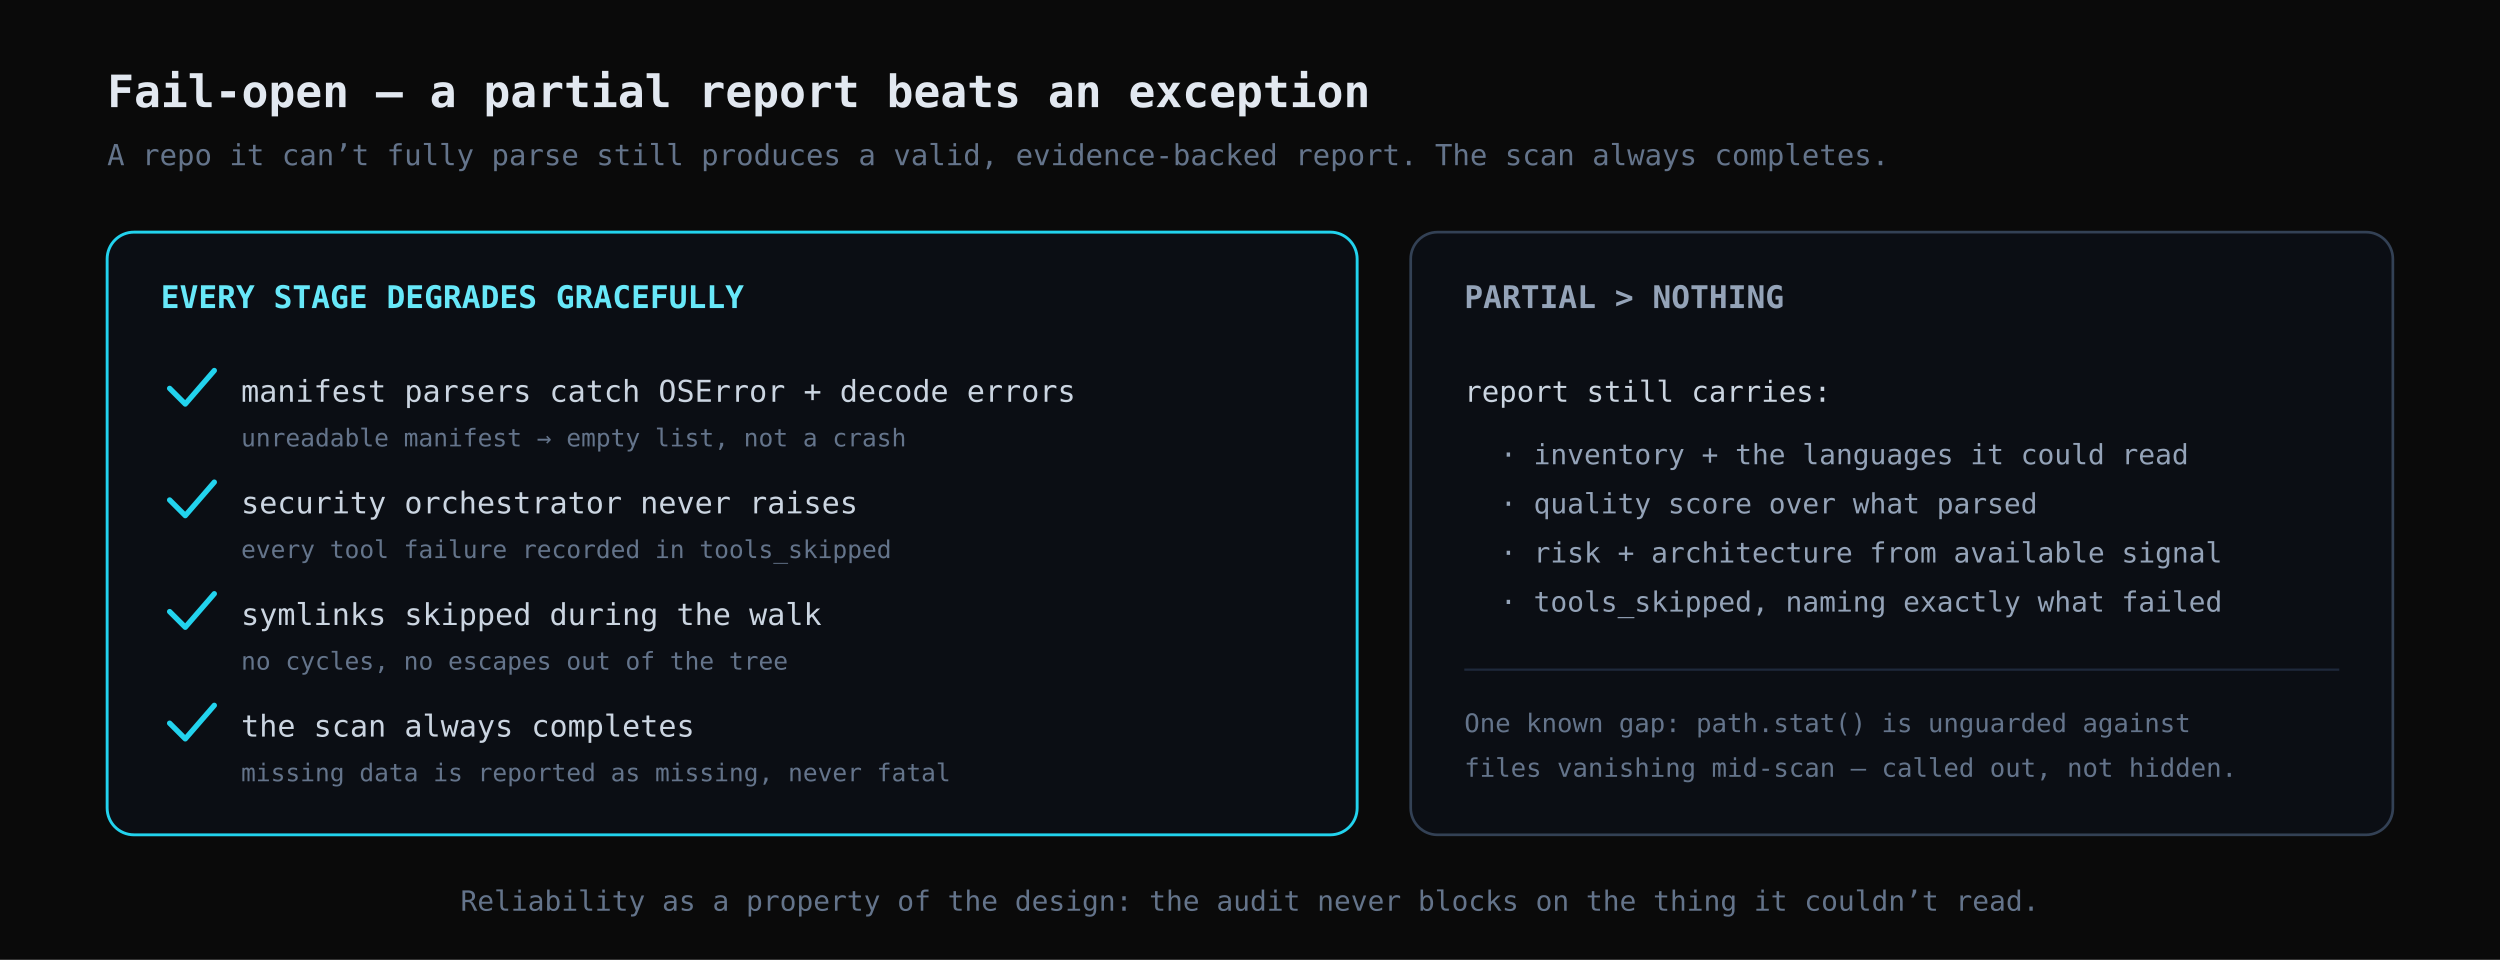
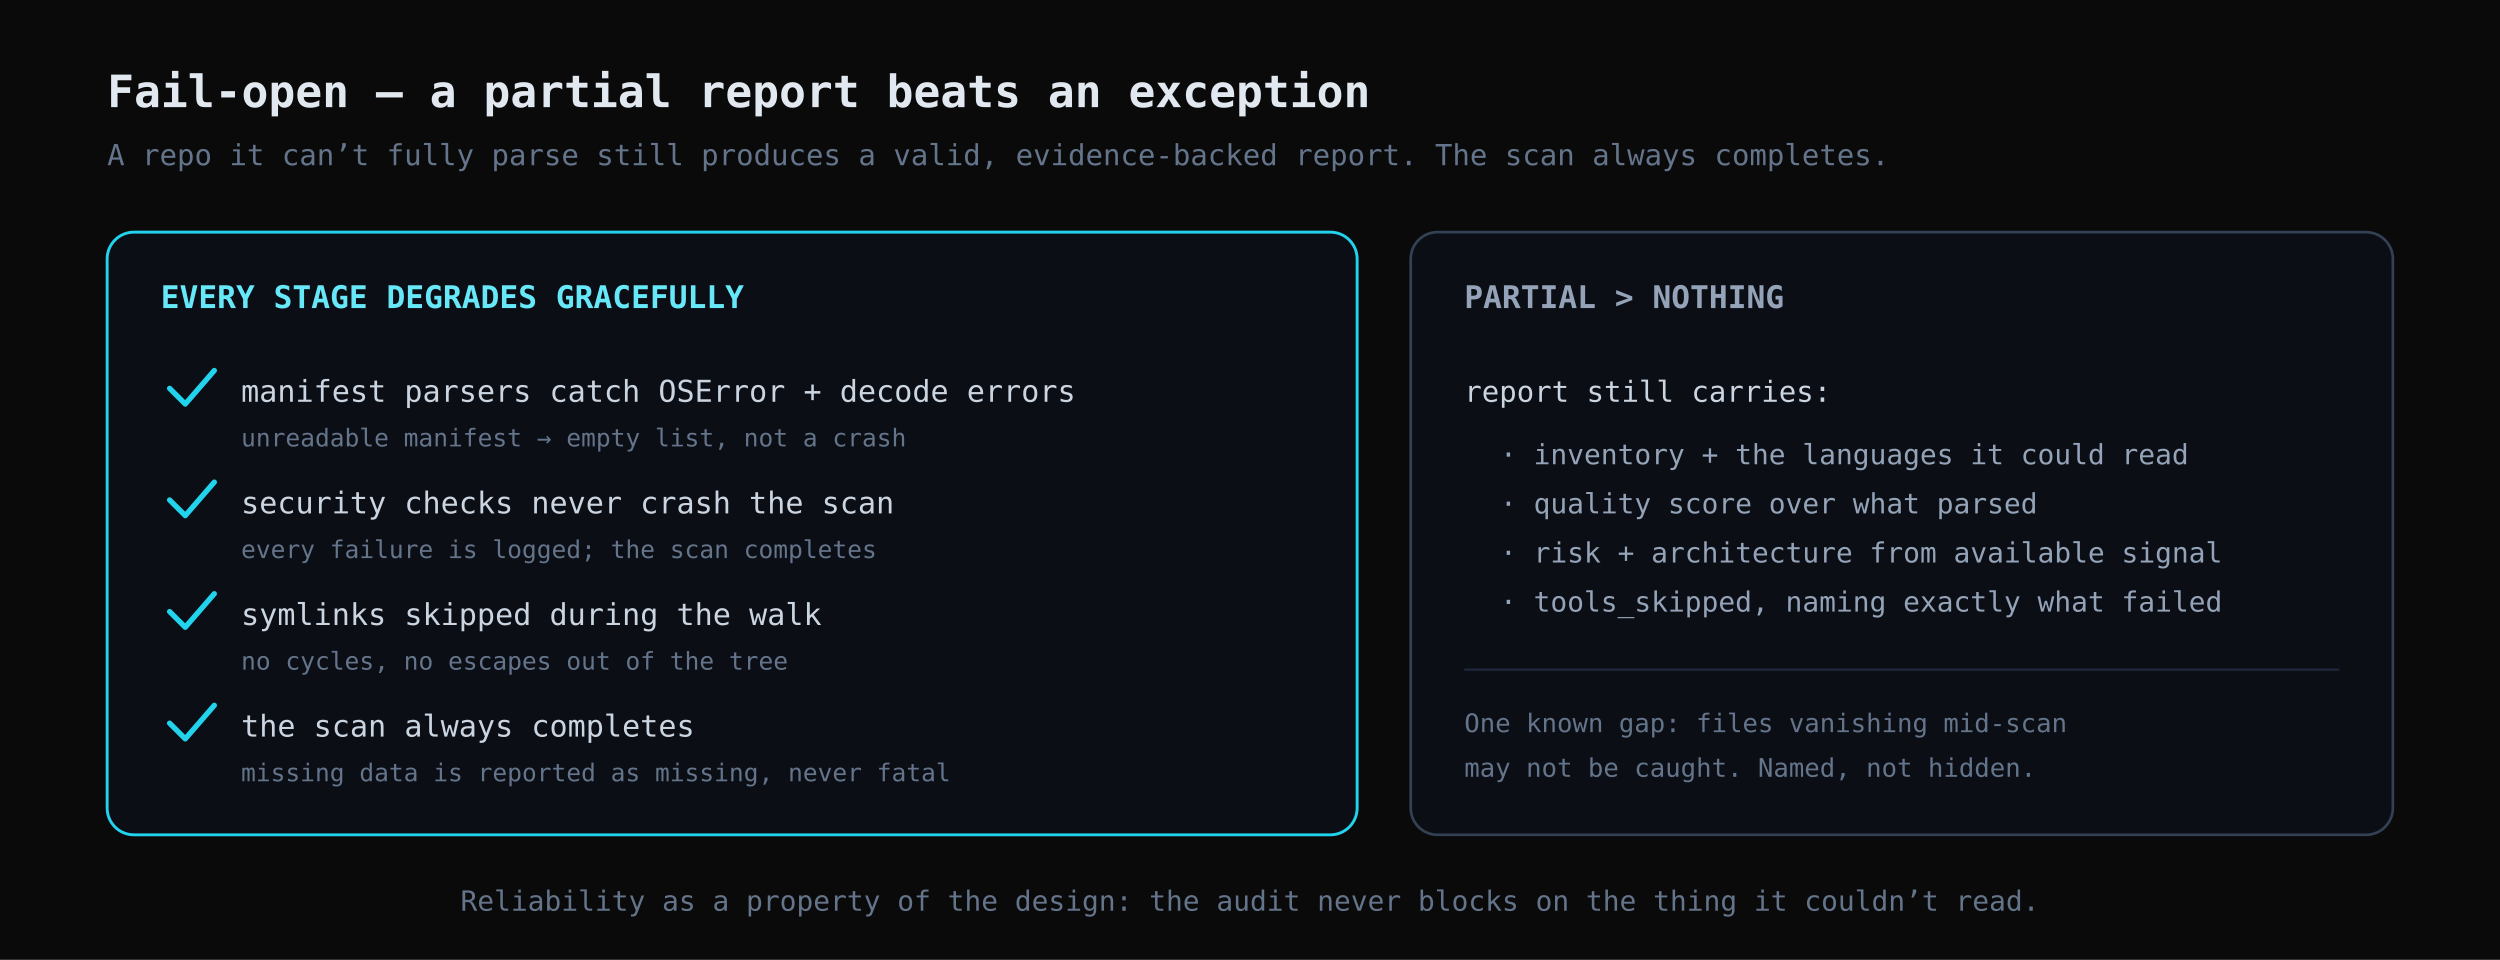
<svg xmlns="http://www.w3.org/2000/svg" width="1120" height="430" viewBox="0 0 1120 430" font-family="ui-monospace, SFMono-Regular, Menlo, monospace">
  <rect width="1120" height="430" fill="#0a0a0a" />
  <text x="48" y="48" fill="#e2e8f0" font-size="20" font-weight="700">Fail-open — a partial report beats an exception</text>
  <text x="48" y="74" fill="#64748b" font-size="13">A repo it can’t fully parse still produces a valid, evidence-backed report. The scan always completes.</text>
  <rect x="48" y="104" width="560" height="270" rx="12" fill="#0b0e14" stroke="#22d3ee" stroke-width="1.3" />
  <text x="72" y="138" fill="#67e8f9" font-size="14" font-weight="700">EVERY STAGE DEGRADES GRACEFULLY</text>
  <g font-size="13.5">
    <path d="M76 174 l7 7 l13 -15" fill="none" stroke="#22d3ee" stroke-width="2.4" stroke-linecap="round" stroke-linejoin="round" />
    <text x="108" y="180" fill="#cbd5e1">manifest parsers catch OSError + decode errors</text>
    <text x="108" y="200" fill="#64748b" font-size="11">unreadable manifest → empty list, not a crash</text>
    <path d="M76 224 l7 7 l13 -15" fill="none" stroke="#22d3ee" stroke-width="2.4" stroke-linecap="round" stroke-linejoin="round" />
-     <text x="108" y="230" fill="#cbd5e1">security orchestrator never raises</text>
-     <text x="108" y="250" fill="#64748b" font-size="11">every tool failure recorded in tools_skipped</text>
+     <text x="108" y="230" fill="#cbd5e1">security checks never crash the scan</text>
+     <text x="108" y="250" fill="#64748b" font-size="11">every failure is logged; the scan completes</text>
    <path d="M76 274 l7 7 l13 -15" fill="none" stroke="#22d3ee" stroke-width="2.4" stroke-linecap="round" stroke-linejoin="round" />
    <text x="108" y="280" fill="#cbd5e1">symlinks skipped during the walk</text>
    <text x="108" y="300" fill="#64748b" font-size="11">no cycles, no escapes out of the tree</text>
    <path d="M76 324 l7 7 l13 -15" fill="none" stroke="#22d3ee" stroke-width="2.4" stroke-linecap="round" stroke-linejoin="round" />
    <text x="108" y="330" fill="#cbd5e1">the scan always completes</text>
    <text x="108" y="350" fill="#64748b" font-size="11">missing data is reported as missing, never fatal</text>
  </g>
  <rect x="632" y="104" width="440" height="270" rx="12" fill="#0b0e14" stroke="#334155" stroke-width="1.2" />
  <text x="656" y="138" fill="#94a3b8" font-size="14" font-weight="700">PARTIAL &gt; NOTHING</text>
  <text x="656" y="180" fill="#cbd5e1" font-size="13">report still carries:</text>
  <g font-size="12.5" fill="#94a3b8">
    <text x="672" y="208">· inventory + the languages it could read</text>
    <text x="672" y="230">· quality score over what parsed</text>
    <text x="672" y="252">· risk + architecture from available signal</text>
    <text x="672" y="274">· tools_skipped, naming exactly what failed</text>
  </g>
  <line x1="656" y1="300" x2="1048" y2="300" stroke="#1e293b" stroke-width="1" />
-   <text x="656" y="328" fill="#64748b" font-size="11.5">One known gap: path.stat() is unguarded against</text>
-   <text x="656" y="348" fill="#64748b" font-size="11.5">files vanishing mid-scan — called out, not hidden.</text>
+   <text x="656" y="328" fill="#64748b" font-size="11.5">One known gap: files vanishing mid-scan</text>
+   <text x="656" y="348" fill="#64748b" font-size="11.5">may not be caught. Named, not hidden.</text>
  <text x="560" y="408" text-anchor="middle" fill="#64748b" font-size="12.5">Reliability as a property of the design: the audit never blocks on the thing it couldn’t read.</text>
</svg>
